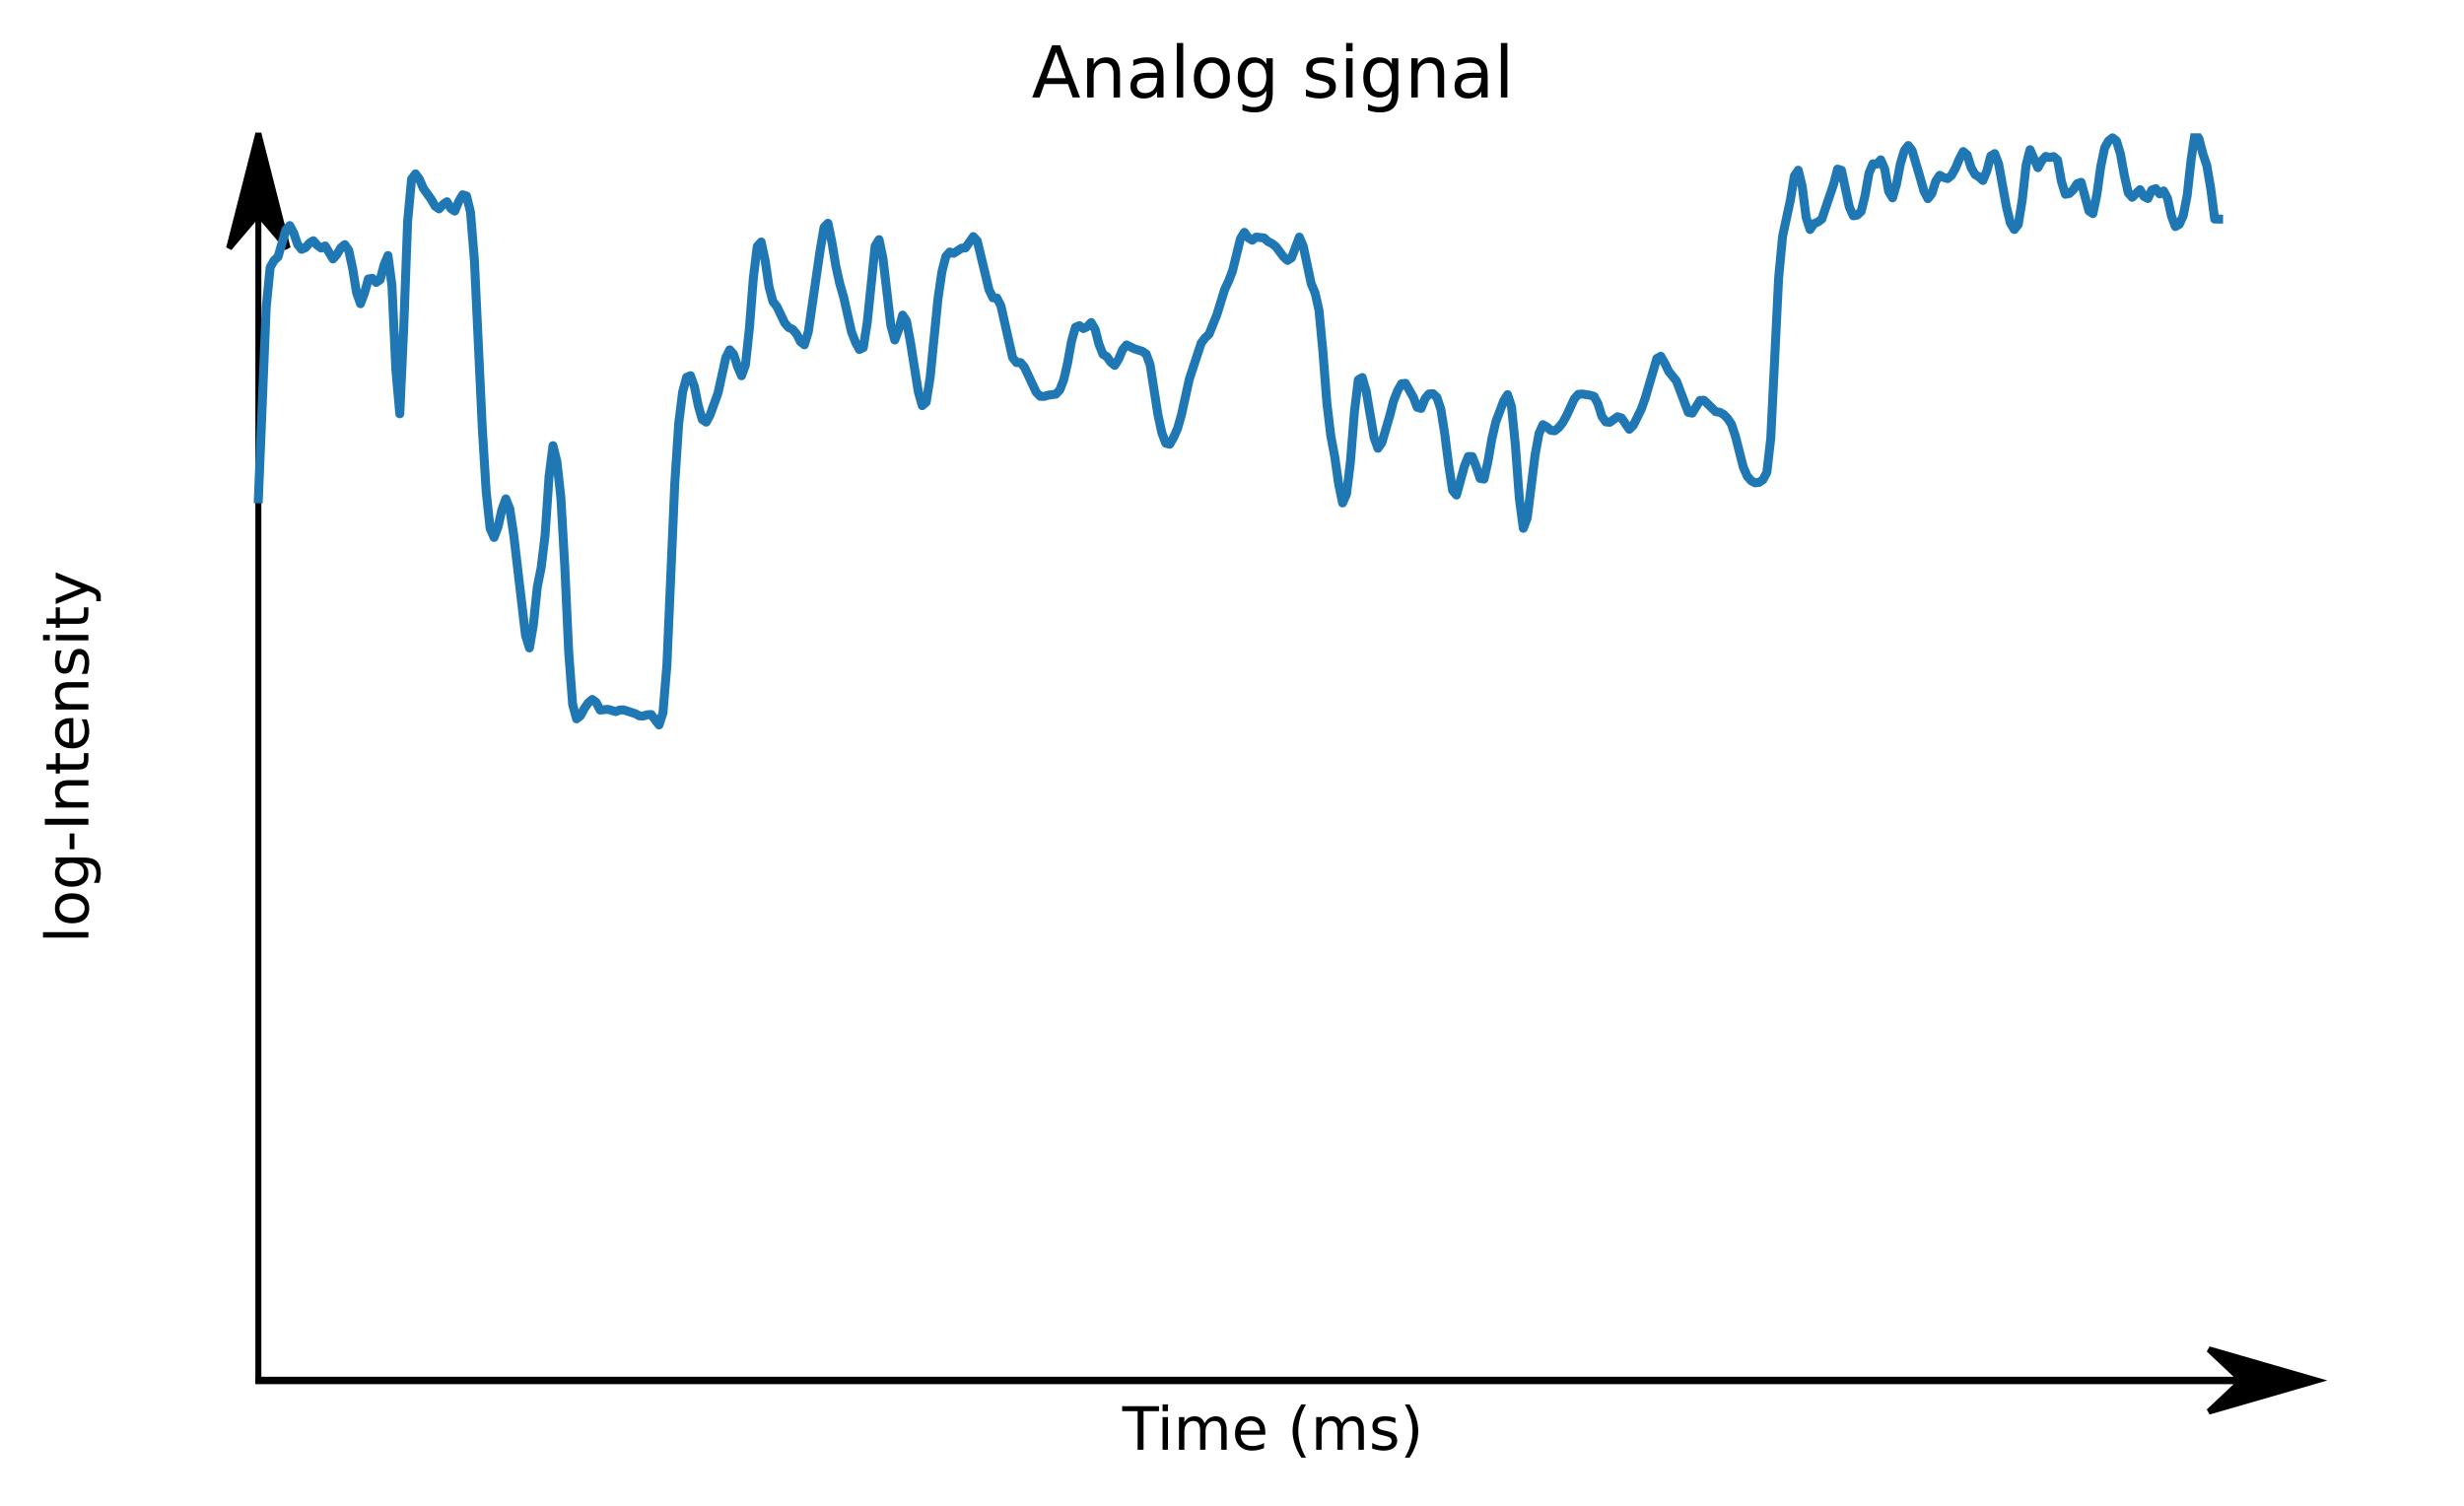
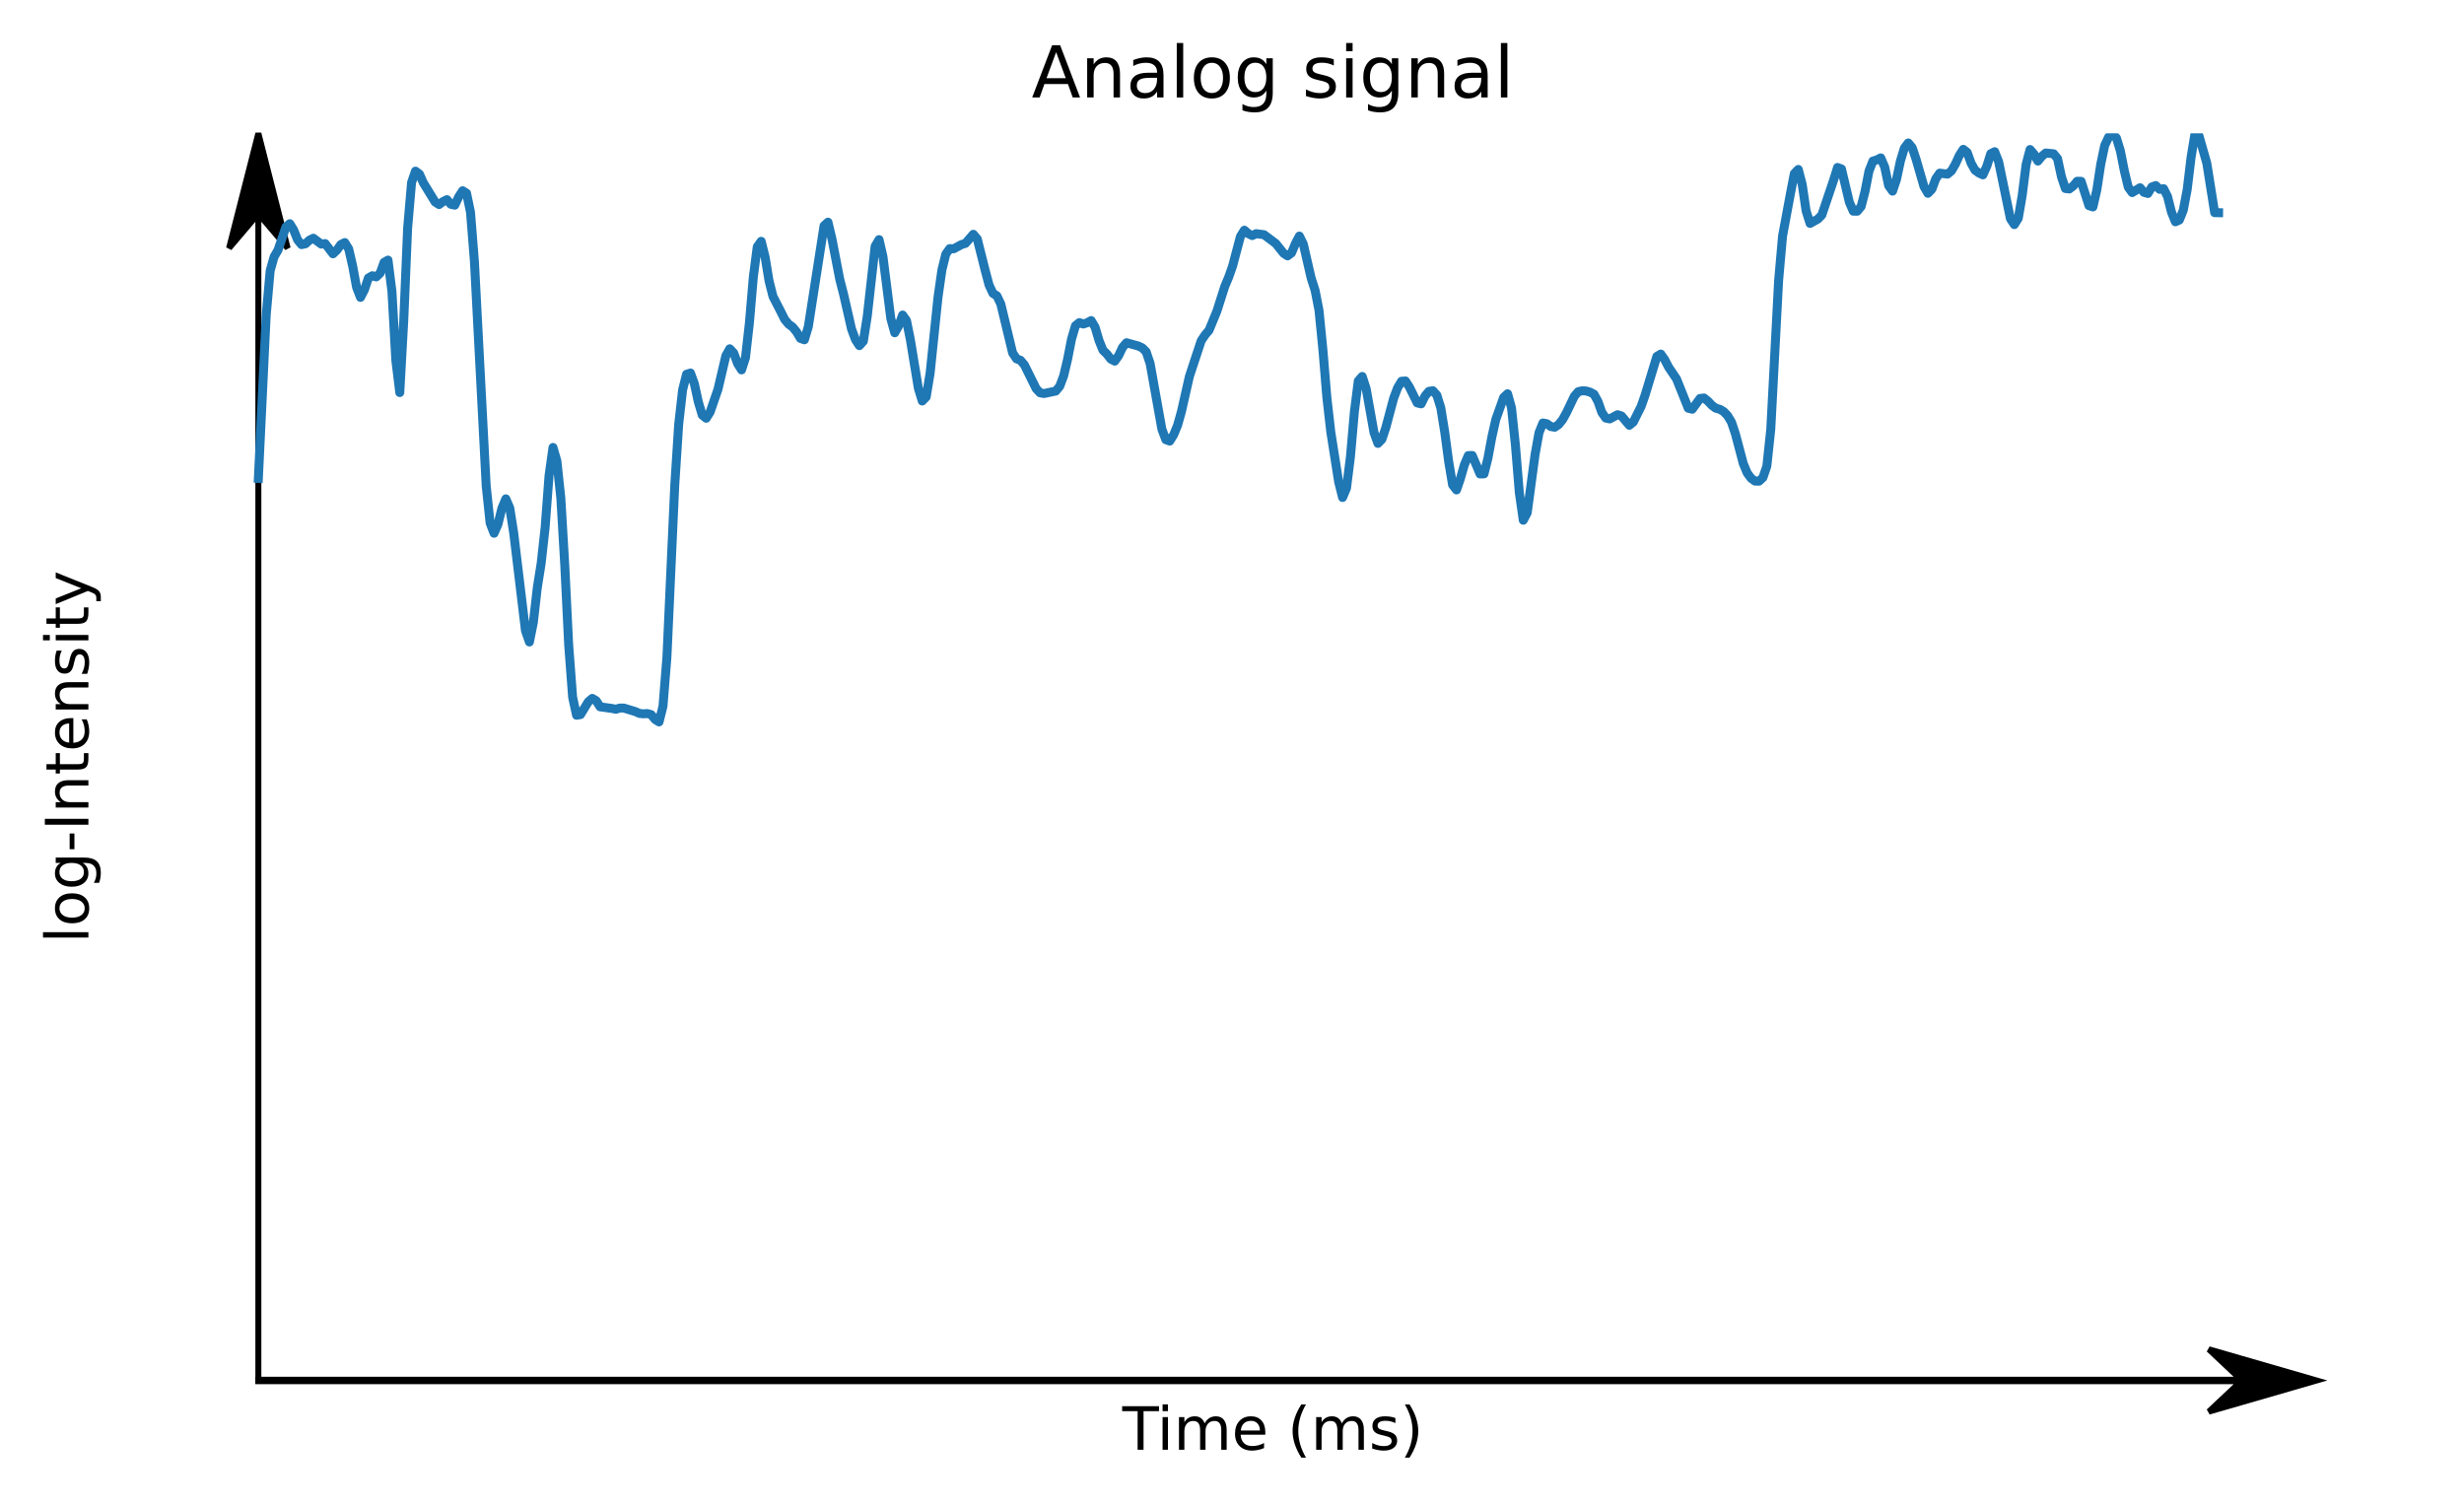
<svg xmlns="http://www.w3.org/2000/svg" xmlns:xlink="http://www.w3.org/1999/xlink" width="412.523pt" height="251.996pt" viewBox="0 0 412.523 251.996" version="1.1">
  <defs>
    <style type="text/css">*{stroke-linejoin: round; stroke-linecap: butt}</style>
  </defs>
  <g id="figure_1">
    <g id="patch_1">
      <path d="M 0 251.996  L 412.523 251.996  L 412.523 0  L 0 0  L 0 251.996  z " style="fill: none" />
    </g>
    <g id="axes_1">
      <g id="patch_2">
        <path d="M 20.878 231.118  L 405.323 231.118  L 405.323 22.318  L 20.878 22.318  L 20.878 231.118  z " style="fill: none" />
      </g>
      <g id="patch_3">
-         <path d="M 387.848 231.118  L 369.798 236.338  L 375.213 231.24  L 43.255 231.24  L 43.255 230.996  L 375.213 230.996  L 369.798 225.898  z " style="stroke: #000000; stroke-linejoin: miter" />
+         <path d="M 387.848 231.118  L 369.798 236.338  L 375.213 231.241  L 43.255 231.241  L 43.255 230.996  L 375.213 230.996  L 369.798 225.898  z " style="stroke: #000000; stroke-linejoin: miter" />
      </g>
      <g id="patch_4">
        <path d="M 43.255 22.318  L 48.156 41.54  L 43.255 35.774  L 43.255 231.118  L 43.254 231.118  L 43.254 35.774  L 38.353 41.54  z " style="stroke: #000000; stroke-linejoin: miter" />
      </g>
      <g id="matplotlib.axis_1">
        <g id="text_1">
          <g transform="translate(187.9013 242.7166) scale(0.1 -0.1)">
            <defs>
              <path id="DejaVuSans-54" d="M -19 4666  L 3928 4666  L 3928 4134  L 2272 4134  L 2272 0  L 1638 0  L 1638 4134  L -19 4134  L -19 4666  z " transform="scale(0.015625)" />
              <path id="DejaVuSans-69" d="M 603 3500  L 1178 3500  L 1178 0  L 603 0  L 603 3500  z M 603 4863  L 1178 4863  L 1178 4134  L 603 4134  L 603 4863  z " transform="scale(0.015625)" />
              <path id="DejaVuSans-6d" d="M 3328 2828  Q 3544 3216 3844 3400  Q 4144 3584 4550 3584  Q 5097 3584 5394 3201  Q 5691 2819 5691 2113  L 5691 0  L 5113 0  L 5113 2094  Q 5113 2597 4934 2840  Q 4756 3084 4391 3084  Q 3944 3084 3684 2787  Q 3425 2491 3425 1978  L 3425 0  L 2847 0  L 2847 2094  Q 2847 2600 2669 2842  Q 2491 3084 2119 3084  Q 1678 3084 1418 2786  Q 1159 2488 1159 1978  L 1159 0  L 581 0  L 581 3500  L 1159 3500  L 1159 2956  Q 1356 3278 1631 3431  Q 1906 3584 2284 3584  Q 2666 3584 2933 3390  Q 3200 3197 3328 2828  z " transform="scale(0.015625)" />
              <path id="DejaVuSans-65" d="M 3597 1894  L 3597 1613  L 953 1613  Q 991 1019 1311 708  Q 1631 397 2203 397  Q 2534 397 2845 478  Q 3156 559 3463 722  L 3463 178  Q 3153 47 2828 -22  Q 2503 -91 2169 -91  Q 1331 -91 842 396  Q 353 884 353 1716  Q 353 2575 817 3079  Q 1281 3584 2069 3584  Q 2775 3584 3186 3129  Q 3597 2675 3597 1894  z M 3022 2063  Q 3016 2534 2758 2815  Q 2500 3097 2075 3097  Q 1594 3097 1305 2825  Q 1016 2553 972 2059  L 3022 2063  z " transform="scale(0.015625)" />
              <path id="DejaVuSans-20" transform="scale(0.015625)" />
              <path id="DejaVuSans-28" d="M 1984 4856  Q 1566 4138 1362 3434  Q 1159 2731 1159 2009  Q 1159 1288 1364 580  Q 1569 -128 1984 -844  L 1484 -844  Q 1016 -109 783 600  Q 550 1309 550 2009  Q 550 2706 781 3412  Q 1013 4119 1484 4856  L 1984 4856  z " transform="scale(0.015625)" />
              <path id="DejaVuSans-73" d="M 2834 3397  L 2834 2853  Q 2591 2978 2328 3040  Q 2066 3103 1784 3103  Q 1356 3103 1142 2972  Q 928 2841 928 2578  Q 928 2378 1081 2264  Q 1234 2150 1697 2047  L 1894 2003  Q 2506 1872 2764 1633  Q 3022 1394 3022 966  Q 3022 478 2636 193  Q 2250 -91 1575 -91  Q 1294 -91 989 -36  Q 684 19 347 128  L 347 722  Q 666 556 975 473  Q 1284 391 1588 391  Q 1994 391 2212 530  Q 2431 669 2431 922  Q 2431 1156 2273 1281  Q 2116 1406 1581 1522  L 1381 1569  Q 847 1681 609 1914  Q 372 2147 372 2553  Q 372 3047 722 3315  Q 1072 3584 1716 3584  Q 2034 3584 2315 3537  Q 2597 3491 2834 3397  z " transform="scale(0.015625)" />
              <path id="DejaVuSans-29" d="M 513 4856  L 1013 4856  Q 1481 4119 1714 3412  Q 1947 2706 1947 2009  Q 1947 1309 1714 600  Q 1481 -109 1013 -844  L 513 -844  Q 928 -128 1133 580  Q 1338 1288 1338 2009  Q 1338 2731 1133 3434  Q 928 4138 513 4856  z " transform="scale(0.015625)" />
            </defs>
            <use xlink:href="#DejaVuSans-54" />
            <use xlink:href="#DejaVuSans-69" x="57.959" />
            <use xlink:href="#DejaVuSans-6d" x="85.742" />
            <use xlink:href="#DejaVuSans-65" x="183.154" />
            <use xlink:href="#DejaVuSans-20" x="244.678" />
            <use xlink:href="#DejaVuSans-28" x="276.465" />
            <use xlink:href="#DejaVuSans-6d" x="315.479" />
            <use xlink:href="#DejaVuSans-73" x="412.891" />
            <use xlink:href="#DejaVuSans-29" x="464.99" />
          </g>
        </g>
      </g>
      <g id="matplotlib.axis_2">
        <g id="text_2">
          <g transform="translate(14.79844 157.9072) rotate(-90) scale(0.1 -0.1)">
            <defs>
              <path id="DejaVuSans-6c" d="M 603 4863  L 1178 4863  L 1178 0  L 603 0  L 603 4863  z " transform="scale(0.015625)" />
              <path id="DejaVuSans-6f" d="M 1959 3097  Q 1497 3097 1228 2736  Q 959 2375 959 1747  Q 959 1119 1226 758  Q 1494 397 1959 397  Q 2419 397 2687 759  Q 2956 1122 2956 1747  Q 2956 2369 2687 2733  Q 2419 3097 1959 3097  z M 1959 3584  Q 2709 3584 3137 3096  Q 3566 2609 3566 1747  Q 3566 888 3137 398  Q 2709 -91 1959 -91  Q 1206 -91 779 398  Q 353 888 353 1747  Q 353 2609 779 3096  Q 1206 3584 1959 3584  z " transform="scale(0.015625)" />
              <path id="DejaVuSans-67" d="M 2906 1791  Q 2906 2416 2648 2759  Q 2391 3103 1925 3103  Q 1463 3103 1205 2759  Q 947 2416 947 1791  Q 947 1169 1205 825  Q 1463 481 1925 481  Q 2391 481 2648 825  Q 2906 1169 2906 1791  z M 3481 434  Q 3481 -459 3084 -895  Q 2688 -1331 1869 -1331  Q 1566 -1331 1297 -1286  Q 1028 -1241 775 -1147  L 775 -588  Q 1028 -725 1275 -790  Q 1522 -856 1778 -856  Q 2344 -856 2625 -561  Q 2906 -266 2906 331  L 2906 616  Q 2728 306 2450 153  Q 2172 0 1784 0  Q 1141 0 747 490  Q 353 981 353 1791  Q 353 2603 747 3093  Q 1141 3584 1784 3584  Q 2172 3584 2450 3431  Q 2728 3278 2906 2969  L 2906 3500  L 3481 3500  L 3481 434  z " transform="scale(0.015625)" />
              <path id="DejaVuSans-2d" d="M 313 2009  L 1997 2009  L 1997 1497  L 313 1497  L 313 2009  z " transform="scale(0.015625)" />
              <path id="DejaVuSans-49" d="M 628 4666  L 1259 4666  L 1259 0  L 628 0  L 628 4666  z " transform="scale(0.015625)" />
              <path id="DejaVuSans-6e" d="M 3513 2113  L 3513 0  L 2938 0  L 2938 2094  Q 2938 2591 2744 2837  Q 2550 3084 2163 3084  Q 1697 3084 1428 2787  Q 1159 2491 1159 1978  L 1159 0  L 581 0  L 581 3500  L 1159 3500  L 1159 2956  Q 1366 3272 1645 3428  Q 1925 3584 2291 3584  Q 2894 3584 3203 3211  Q 3513 2838 3513 2113  z " transform="scale(0.015625)" />
              <path id="DejaVuSans-74" d="M 1172 4494  L 1172 3500  L 2356 3500  L 2356 3053  L 1172 3053  L 1172 1153  Q 1172 725 1289 603  Q 1406 481 1766 481  L 2356 481  L 2356 0  L 1766 0  Q 1100 0 847 248  Q 594 497 594 1153  L 594 3053  L 172 3053  L 172 3500  L 594 3500  L 594 4494  L 1172 4494  z " transform="scale(0.015625)" />
              <path id="DejaVuSans-79" d="M 2059 -325  Q 1816 -950 1584 -1140  Q 1353 -1331 966 -1331  L 506 -1331  L 506 -850  L 844 -850  Q 1081 -850 1212 -737  Q 1344 -625 1503 -206  L 1606 56  L 191 3500  L 800 3500  L 1894 763  L 2988 3500  L 3597 3500  L 2059 -325  z " transform="scale(0.015625)" />
            </defs>
            <use xlink:href="#DejaVuSans-6c" />
            <use xlink:href="#DejaVuSans-6f" x="27.783" />
            <use xlink:href="#DejaVuSans-67" x="88.965" />
            <use xlink:href="#DejaVuSans-2d" x="152.441" />
            <use xlink:href="#DejaVuSans-49" x="188.525" />
            <use xlink:href="#DejaVuSans-6e" x="218.018" />
            <use xlink:href="#DejaVuSans-74" x="281.396" />
            <use xlink:href="#DejaVuSans-65" x="320.605" />
            <use xlink:href="#DejaVuSans-6e" x="382.129" />
            <use xlink:href="#DejaVuSans-73" x="445.508" />
            <use xlink:href="#DejaVuSans-69" x="497.607" />
            <use xlink:href="#DejaVuSans-74" x="525.391" />
            <use xlink:href="#DejaVuSans-79" x="564.6" />
          </g>
        </g>
      </g>
      <g id="line2d_1">
-         <path d="M 43.255 83.501  L 44.57 51.454  L 45.228 44.776  L 45.885 43.604  L 46.543 43.013  L 47.858 38.473  L 48.516 37.767  L 49.174 39.018  L 49.831 40.937  L 50.489 41.738  L 51.147 41.464  L 51.804 40.704  L 52.462 40.303  L 53.12 41.063  L 53.778 41.526  L 54.435 41.177  L 55.751 43.353  L 56.408 42.591  L 57.066 41.475  L 57.724 40.955  L 58.381 41.901  L 59.039 44.954  L 59.697 48.994  L 60.354 50.85  L 61.012 49.089  L 61.67 46.705  L 62.327 46.601  L 62.985 47.284  L 63.643 46.825  L 64.3 44.349  L 64.958 42.777  L 65.616 47.803  L 66.274 61.913  L 66.931 69.273  L 67.589 54.925  L 68.247 37.057  L 68.904 30  L 69.562 29.108  L 70.22 30.007  L 70.877 31.537  L 72.193 33.373  L 72.85 34.508  L 73.508 34.968  L 74.166 34.246  L 74.823 33.776  L 75.481 34.91  L 76.139 35.331  L 76.796 33.75  L 77.454 32.615  L 78.112 32.811  L 78.77 35.507  L 79.427 43.624  L 80.743 71.643  L 81.4 82.349  L 82.058 88.479  L 82.716 89.979  L 83.373 88.226  L 84.031 85.302  L 84.689 83.519  L 85.346 85.18  L 86.004 89.542  L 87.977 106.346  L 88.635 108.48  L 89.292 104.655  L 89.95 98.297  L 90.608 95.005  L 91.266 89.517  L 91.923 79.795  L 92.581 74.612  L 93.239 77.29  L 93.896 83.239  L 94.554 94.781  L 95.212 109.166  L 95.869 117.933  L 96.527 120.352  L 97.185 119.826  L 97.842 118.602  L 98.5 117.648  L 99.158 117.099  L 99.815 117.601  L 100.473 118.878  L 101.788 118.756  L 103.104 119.138  L 103.762 118.866  L 104.419 118.85  L 106.392 119.496  L 107.05 119.852  L 107.708 119.877  L 108.365 119.663  L 109.023 119.625  L 110.338 121.369  L 110.996 119.339  L 111.654 111.32  L 112.969 80.933  L 113.627 70.947  L 114.284 65.641  L 114.942 63.179  L 115.6 62.897  L 116.258 64.719  L 116.915 67.955  L 117.573 70.233  L 118.231 70.673  L 118.888 69.468  L 120.204 65.821  L 121.519 59.859  L 122.177 58.566  L 122.834 59.324  L 123.492 61.404  L 124.15 62.912  L 124.807 61.089  L 125.465 54.956  L 126.123 46.551  L 126.78 41.243  L 127.438 40.515  L 128.096 43.592  L 128.754 48.035  L 129.411 50.494  L 130.069 51.326  L 131.384 54.084  L 132.042 54.833  L 132.7 55.135  L 133.357 55.895  L 134.015 57.203  L 134.673 57.727  L 135.33 55.522  L 137.303 41.923  L 137.961 38.062  L 138.619 37.379  L 139.276 40.557  L 139.934 44.525  L 140.592 47.49  L 141.25 49.774  L 142.565 55.584  L 143.223 57.289  L 143.88 58.512  L 144.538 58.193  L 145.196 53.949  L 146.511 41.202  L 147.169 40.12  L 147.826 43.247  L 149.142 54.473  L 149.799 56.923  L 150.457 55.185  L 151.115 52.757  L 151.772 53.759  L 152.43 57.321  L 153.746 65.622  L 154.403 67.912  L 155.061 67.334  L 155.719 63.24  L 157.034 50.037  L 157.692 45.498  L 158.349 42.949  L 159.007 42.197  L 159.665 42.402  L 160.98 41.554  L 161.638 41.498  L 162.953 39.611  L 163.611 40.331  L 165.584 48.521  L 166.242 49.865  L 166.899 49.894  L 167.557 51.162  L 169.53 59.866  L 170.188 60.704  L 170.845 60.698  L 171.503 61.453  L 173.476 65.661  L 174.134 66.34  L 174.791 66.374  L 175.449 66.166  L 176.764 65.991  L 177.422 65.299  L 178.08 63.611  L 178.738 60.766  L 179.395 57.122  L 180.053 54.795  L 180.711 54.52  L 181.368 55.01  L 182.026 54.699  L 182.684 53.996  L 183.341 55.125  L 183.999 57.654  L 184.657 59.312  L 185.314 59.706  L 185.972 60.653  L 186.63 61.174  L 187.287 60.121  L 187.945 58.538  L 188.603 57.749  L 189.918 58.399  L 191.234 58.813  L 191.891 59.255  L 192.549 61.067  L 193.864 69.442  L 194.522 72.484  L 195.18 74.209  L 195.837 74.372  L 196.495 73.219  L 197.153 71.713  L 197.81 69.406  L 199.126 63.432  L 201.099 57.456  L 201.756 56.572  L 202.414 55.96  L 203.73 52.69  L 205.045 48.434  L 205.703 47.05  L 206.36 45.306  L 207.676 39.959  L 208.333 38.894  L 208.991 39.813  L 209.649 40.215  L 210.306 39.694  L 211.622 39.835  L 212.279 40.433  L 212.937 40.766  L 213.595 41.274  L 214.91 43.021  L 215.568 43.597  L 216.226 43.166  L 217.541 39.699  L 218.199 41.252  L 219.514 47.477  L 220.172 49.043  L 220.829 51.976  L 221.487 58.947  L 222.145 67.472  L 222.802 72.981  L 223.46 76.456  L 224.118 81.061  L 224.775 84.206  L 225.433 82.726  L 226.091 77.289  L 226.748 69.055  L 227.406 63.6  L 228.064 63.203  L 228.722 65.466  L 230.037 73.248  L 230.695 75.052  L 231.352 74.131  L 232.668 69.612  L 233.325 67.095  L 233.983 65.411  L 234.641 64.252  L 235.298 64.174  L 236.614 66.489  L 237.271 68.187  L 237.929 68.374  L 238.587 66.723  L 239.244 65.962  L 239.902 65.907  L 240.56 66.527  L 241.218 68.473  L 241.875 72.596  L 242.533 77.825  L 243.191 82.099  L 243.848 82.885  L 245.164 78.073  L 245.821 76.428  L 246.479 76.431  L 247.137 78.109  L 247.794 80.094  L 248.452 80.209  L 249.11 77.267  L 249.767 73.477  L 250.425 70.641  L 251.74 67.134  L 252.398 66.078  L 253.056 68.07  L 253.714 74.629  L 254.371 83.487  L 255.029 88.45  L 255.687 86.742  L 257.002 76.194  L 257.66 72.575  L 258.317 71.096  L 258.975 71.48  L 259.633 72.045  L 260.29 72.126  L 260.948 71.602  L 261.606 70.783  L 262.263 69.61  L 263.579 66.756  L 264.236 66.022  L 264.894 65.96  L 266.21 66.169  L 266.867 66.359  L 267.525 67.579  L 268.183 69.704  L 268.84 70.634  L 269.498 70.705  L 270.813 69.775  L 271.471 69.982  L 272.786 71.869  L 273.444 71.223  L 274.759 68.556  L 275.417 66.736  L 277.39 60.016  L 278.048 59.647  L 278.706 60.787  L 279.363 62.156  L 280.679 63.798  L 282.652 69.029  L 283.309 69.173  L 284.625 67.035  L 285.282 67.018  L 287.255 68.933  L 287.913 69.019  L 288.571 69.384  L 289.228 70.047  L 289.886 71.044  L 290.544 73.027  L 291.859 78.202  L 292.517 79.718  L 293.175 80.484  L 293.832 80.837  L 294.49 80.767  L 295.148 80.318  L 295.805 79.091  L 296.463 73.348  L 297.778 46.558  L 298.436 39.572  L 299.751 33.462  L 300.409 29.469  L 301.067 28.499  L 301.724 31.227  L 302.382 36.392  L 303.04 38.426  L 303.698 37.443  L 304.355 37.162  L 305.013 36.675  L 306.986 30.828  L 307.644 28.312  L 308.301 28.508  L 309.617 34.673  L 310.274 36.13  L 310.932 36.008  L 311.59 35.409  L 312.247 32.748  L 312.905 28.989  L 313.563 27.426  L 314.22 27.478  L 314.878 26.759  L 315.536 28.282  L 316.194 32.037  L 316.851 33.126  L 317.509 30.845  L 318.167 27.403  L 318.824 25.216  L 319.482 24.366  L 320.14 25.229  L 321.455 29.694  L 322.113 32.001  L 322.77 33.256  L 323.428 32.43  L 324.086 30.322  L 324.743 29.347  L 325.401 29.702  L 326.059 29.904  L 326.716 29.373  L 327.374 28.192  L 328.032 26.606  L 328.69 25.372  L 329.347 25.942  L 330.005 28.064  L 330.663 29.218  L 331.32 29.608  L 331.978 30.212  L 332.636 28.614  L 333.293 26.121  L 333.951 25.719  L 334.609 27.441  L 335.924 34.687  L 336.582 37.335  L 337.239 38.429  L 337.897 37.574  L 338.555 33.532  L 339.212 27.623  L 339.87 25.07  L 341.186 28.069  L 341.843 26.883  L 342.501 26.187  L 343.159 26.378  L 343.816 26.22  L 344.474 26.786  L 345.132 30.394  L 345.789 32.529  L 346.447 32.391  L 347.105 31.77  L 347.762 30.749  L 348.42 30.527  L 349.735 35.311  L 350.393 35.762  L 351.051 32.617  L 351.708 27.875  L 352.366 24.725  L 353.024 23.574  L 353.682 23.079  L 354.339 23.589  L 354.997 25.734  L 355.655 29.335  L 356.312 32.276  L 356.97 33.035  L 358.285 31.751  L 358.943 32.895  L 359.601 33.238  L 360.258 31.809  L 360.916 31.586  L 361.574 32.462  L 362.231 31.968  L 362.889 33.208  L 363.547 36.179  L 364.204 37.932  L 364.862 37.551  L 365.52 36.095  L 366.178 32.719  L 366.835 26.746  L 367.493 22.318  L 368.151 23.215  L 368.808 25.753  L 369.466 27.709  L 370.124 31.603  L 370.781 36.673  L 371.439 36.68  L 371.439 36.68  " clip-path="url(#p10eaaa129d)" style="fill: none; stroke: #1f77b4; stroke-width: 1.5; stroke-linecap: square" />
+         <path d="M 43.255 80.098  L 44.57 52.717  L 45.228 45.336  L 45.885 42.993  L 46.543 41.877  L 47.858 38.014  L 48.516 37.45  L 49.174 38.514  L 49.831 40.166  L 50.489 40.956  L 51.147 40.81  L 51.804 40.21  L 52.462 39.882  L 53.778 40.865  L 54.435 40.779  L 55.751 42.492  L 56.408 41.871  L 57.066 40.941  L 57.724 40.61  L 58.381 41.673  L 59.039 44.532  L 59.697 48.094  L 60.354 49.787  L 61.012 48.511  L 61.67 46.551  L 62.327 46.166  L 62.985 46.357  L 63.643 45.731  L 64.3 43.93  L 64.958 43.548  L 65.616 48.773  L 66.274 60.377  L 66.931 65.723  L 67.589 53.786  L 68.247 38.164  L 68.904 30.554  L 69.562 28.65  L 70.22 29.147  L 70.877 30.604  L 72.85 33.822  L 73.508 34.245  L 74.166 33.752  L 74.823 33.428  L 75.481 34.198  L 76.139 34.349  L 76.796 32.959  L 77.454 31.934  L 78.112 32.349  L 78.77 35.528  L 79.427 43.764  L 81.4 81.36  L 82.058 87.585  L 82.716 89.278  L 83.373 87.756  L 84.031 85.087  L 84.689 83.518  L 85.346 85.049  L 86.004 89.223  L 87.977 105.606  L 88.635 107.481  L 89.292 104.206  L 89.95 98.417  L 90.608 94.26  L 91.266 88.319  L 91.923 79.609  L 92.581 74.917  L 93.239 77.186  L 93.896 83.396  L 94.554 94.627  L 95.212 108.016  L 95.869 116.725  L 96.527 119.747  L 97.185 119.638  L 98.5 117.483  L 99.158 116.926  L 99.815 117.312  L 100.473 118.336  L 102.446 118.607  L 103.104 118.743  L 103.762 118.548  L 104.419 118.539  L 106.392 119.14  L 107.05 119.439  L 107.708 119.506  L 108.365 119.459  L 109.023 119.644  L 109.681 120.453  L 110.338 120.861  L 110.996 118.235  L 111.654 110.038  L 112.969 81.212  L 113.627 71.014  L 114.284 65.269  L 114.942 62.658  L 115.6 62.451  L 116.258 64.277  L 116.915 67.291  L 117.573 69.492  L 118.231 70.024  L 118.888 68.984  L 120.204 65.171  L 121.519 59.566  L 122.177 58.394  L 122.834 59.086  L 123.492 60.87  L 124.15 61.925  L 124.807 59.891  L 125.465 54.063  L 126.123 46.382  L 126.78 41.316  L 127.438 40.4  L 128.096 43.031  L 128.754 47.04  L 129.411 49.627  L 130.727 52.185  L 131.384 53.495  L 132.042 54.28  L 132.7 54.752  L 133.357 55.559  L 134.015 56.658  L 134.673 56.883  L 135.33 54.687  L 137.961 37.806  L 138.619 37.197  L 139.276 39.954  L 140.592 46.763  L 141.25 49.333  L 142.565 55.085  L 143.223 56.86  L 143.88 57.865  L 144.538 57.129  L 145.196 52.956  L 146.511 41.235  L 147.169 40.115  L 147.826 42.968  L 149.142 53.342  L 149.799 55.714  L 150.457 54.552  L 151.115 52.742  L 151.772 53.674  L 152.43 56.96  L 153.746 64.984  L 154.403 67.134  L 155.061 66.46  L 155.719 62.483  L 157.034 49.801  L 157.692 45.197  L 158.349 42.538  L 159.007 41.623  L 159.665 41.65  L 160.98 40.943  L 161.638 40.741  L 162.953 39.226  L 163.611 39.999  L 164.926 45.22  L 165.584 47.703  L 166.242 49.114  L 166.899 49.527  L 167.557 50.907  L 169.53 59.086  L 170.188 60.074  L 170.845 60.317  L 171.503 61.089  L 173.476 65.076  L 174.134 65.766  L 174.791 65.885  L 176.764 65.467  L 177.422 64.668  L 178.08 62.915  L 178.738 60.134  L 179.395 56.774  L 180.053 54.53  L 180.711 54.012  L 181.368 54.245  L 182.026 54.031  L 182.684 53.673  L 183.341 54.777  L 183.999 57.005  L 184.657 58.633  L 185.314 59.27  L 185.972 60.114  L 186.63 60.461  L 187.287 59.529  L 187.945 58.145  L 188.603 57.382  L 190.576 57.928  L 191.234 58.238  L 191.891 58.894  L 192.549 60.846  L 194.522 71.853  L 195.18 73.61  L 195.837 73.845  L 196.495 72.79  L 197.153 71.196  L 197.81 68.846  L 199.126 63.028  L 201.099 57.056  L 201.756 56.069  L 202.414 55.299  L 203.73 52.099  L 205.045 47.972  L 205.703 46.407  L 206.36 44.542  L 207.676 39.585  L 208.333 38.541  L 208.991 39.115  L 209.649 39.442  L 210.306 39.12  L 211.622 39.293  L 213.595 40.771  L 214.91 42.414  L 215.568 42.836  L 216.226 42.34  L 216.883 40.771  L 217.541 39.524  L 218.199 40.858  L 219.514 46.554  L 220.172 48.598  L 220.829 51.972  L 221.487 58.616  L 222.145 66.574  L 222.802 72.328  L 224.118 80.679  L 224.775 83.29  L 225.433 81.714  L 226.091 76.467  L 226.748 68.943  L 227.406 63.769  L 228.064 63.027  L 228.722 65.062  L 230.037 72.428  L 230.695 74.232  L 231.352 73.56  L 232.01 71.605  L 233.325 66.681  L 233.983 64.937  L 234.641 63.832  L 235.298 63.78  L 235.956 64.79  L 237.271 67.455  L 237.929 67.612  L 238.587 66.279  L 239.244 65.512  L 239.902 65.421  L 240.56 66.158  L 241.218 68.28  L 241.875 72.32  L 242.533 77.245  L 243.191 81.171  L 243.848 82.025  L 244.506 80.114  L 245.164 77.816  L 245.821 76.271  L 246.479 76.254  L 247.794 79.353  L 248.452 79.332  L 249.11 76.704  L 249.767 73.162  L 250.425 70.236  L 251.74 66.535  L 252.398 65.924  L 253.056 68.271  L 253.714 74.539  L 254.371 82.529  L 255.029 87.099  L 255.687 85.851  L 257.002 76.09  L 257.66 72.445  L 258.317 70.816  L 258.975 70.939  L 259.633 71.41  L 260.29 71.524  L 260.948 71.075  L 261.606 70.259  L 262.263 69.078  L 263.579 66.327  L 264.236 65.575  L 264.894 65.421  L 265.552 65.46  L 266.21 65.651  L 266.867 66.002  L 267.525 67.201  L 268.183 69.061  L 268.84 69.992  L 269.498 70.136  L 270.813 69.428  L 271.471 69.645  L 272.786 71.2  L 273.444 70.667  L 274.759 68.037  L 275.417 66.161  L 277.39 59.675  L 278.048 59.275  L 278.706 60.214  L 279.363 61.479  L 280.679 63.427  L 282.652 68.346  L 283.309 68.513  L 284.625 66.711  L 285.282 66.632  L 285.94 67.159  L 286.598 67.854  L 287.255 68.341  L 287.913 68.514  L 288.571 68.895  L 289.228 69.582  L 289.886 70.676  L 290.544 72.643  L 291.859 77.608  L 292.517 79.187  L 293.175 80.079  L 293.832 80.545  L 294.49 80.561  L 295.148 79.957  L 295.805 78.037  L 296.463 71.86  L 297.778 46.95  L 298.436 39.516  L 299.751 32.432  L 300.409 29.053  L 301.067 28.371  L 301.724 30.875  L 302.382 35.322  L 303.04 37.406  L 304.355 36.672  L 305.013 35.989  L 306.986 30.139  L 307.644 28.035  L 308.301 28.29  L 309.617 33.843  L 310.274 35.355  L 310.932 35.363  L 311.59 34.578  L 312.247 32.029  L 312.905 28.641  L 313.563 26.966  L 314.22 26.762  L 314.878 26.434  L 315.536 27.969  L 316.194 31.08  L 316.851 31.999  L 317.509 30.046  L 318.167 26.958  L 318.824 24.795  L 319.482 23.934  L 320.14 24.716  L 320.797 26.684  L 322.113 31.235  L 322.77 32.364  L 323.428 31.69  L 324.086 29.93  L 324.743 28.987  L 326.059 29.151  L 326.716 28.6  L 327.374 27.463  L 328.032 26.024  L 328.69 25.002  L 329.347 25.52  L 330.005 27.332  L 330.663 28.499  L 331.32 28.964  L 331.978 29.277  L 332.636 27.82  L 333.293 25.729  L 333.951 25.399  L 334.609 27.06  L 336.582 36.607  L 337.239 37.601  L 337.897 36.55  L 338.555 32.735  L 339.212 27.531  L 339.87 25.034  L 340.528 25.791  L 341.186 26.966  L 341.843 26.172  L 342.501 25.616  L 343.816 25.746  L 344.474 26.552  L 345.132 29.609  L 345.789 31.559  L 346.447 31.637  L 347.105 31.129  L 347.762 30.346  L 348.42 30.358  L 349.735 34.426  L 350.393 34.647  L 351.051 31.796  L 351.708 27.494  L 352.366 24.358  L 353.024 22.959  L 353.682 22.467  L 354.339 23.118  L 354.997 25.274  L 355.655 28.6  L 356.312 31.339  L 356.97 32.24  L 358.285 31.429  L 358.943 32.202  L 359.601 32.388  L 360.258 31.3  L 360.916 31.065  L 361.574 31.699  L 362.231 31.59  L 362.889 32.895  L 363.547 35.513  L 364.204 37.132  L 364.862 36.839  L 365.52 35.212  L 366.178 31.739  L 366.835 26.31  L 367.493 22.318  L 368.151 22.725  L 369.466 27.333  L 370.781 35.606  L 371.439 35.613  L 371.439 35.613  " clip-path="url(#pc372800e72)" style="fill: none; stroke: #1f77b4; stroke-width: 1.5; stroke-linecap: square" />
      </g>
      <g id="text_3">
        <g transform="translate(172.7149 16.31812) scale(0.12 -0.12)">
          <defs>
            <path id="DejaVuSans-41" d="M 2188 4044  L 1331 1722  L 3047 1722  L 2188 4044  z M 1831 4666  L 2547 4666  L 4325 0  L 3669 0  L 3244 1197  L 1141 1197  L 716 0  L 50 0  L 1831 4666  z " transform="scale(0.015625)" />
            <path id="DejaVuSans-61" d="M 2194 1759  Q 1497 1759 1228 1600  Q 959 1441 959 1056  Q 959 750 1161 570  Q 1363 391 1709 391  Q 2188 391 2477 730  Q 2766 1069 2766 1631  L 2766 1759  L 2194 1759  z M 3341 1997  L 3341 0  L 2766 0  L 2766 531  Q 2569 213 2275 61  Q 1981 -91 1556 -91  Q 1019 -91 701 211  Q 384 513 384 1019  Q 384 1609 779 1909  Q 1175 2209 1959 2209  L 2766 2209  L 2766 2266  Q 2766 2663 2505 2880  Q 2244 3097 1772 3097  Q 1472 3097 1187 3025  Q 903 2953 641 2809  L 641 3341  Q 956 3463 1253 3523  Q 1550 3584 1831 3584  Q 2591 3584 2966 3190  Q 3341 2797 3341 1997  z " transform="scale(0.015625)" />
          </defs>
          <use xlink:href="#DejaVuSans-41" />
          <use xlink:href="#DejaVuSans-6e" x="68.408" />
          <use xlink:href="#DejaVuSans-61" x="131.787" />
          <use xlink:href="#DejaVuSans-6c" x="193.066" />
          <use xlink:href="#DejaVuSans-6f" x="220.85" />
          <use xlink:href="#DejaVuSans-67" x="282.031" />
          <use xlink:href="#DejaVuSans-20" x="345.508" />
          <use xlink:href="#DejaVuSans-73" x="377.295" />
          <use xlink:href="#DejaVuSans-69" x="429.395" />
          <use xlink:href="#DejaVuSans-67" x="457.178" />
          <use xlink:href="#DejaVuSans-6e" x="520.654" />
          <use xlink:href="#DejaVuSans-61" x="584.033" />
          <use xlink:href="#DejaVuSans-6c" x="645.312" />
        </g>
      </g>
    </g>
  </g>
  <defs>
-     <clipPath id="p10eaaa129d">
+     <clipPath id="pc372800e72">
      <rect x="20.878" y="22.318" width="384.445" height="208.8" />
    </clipPath>
  </defs>
</svg>
